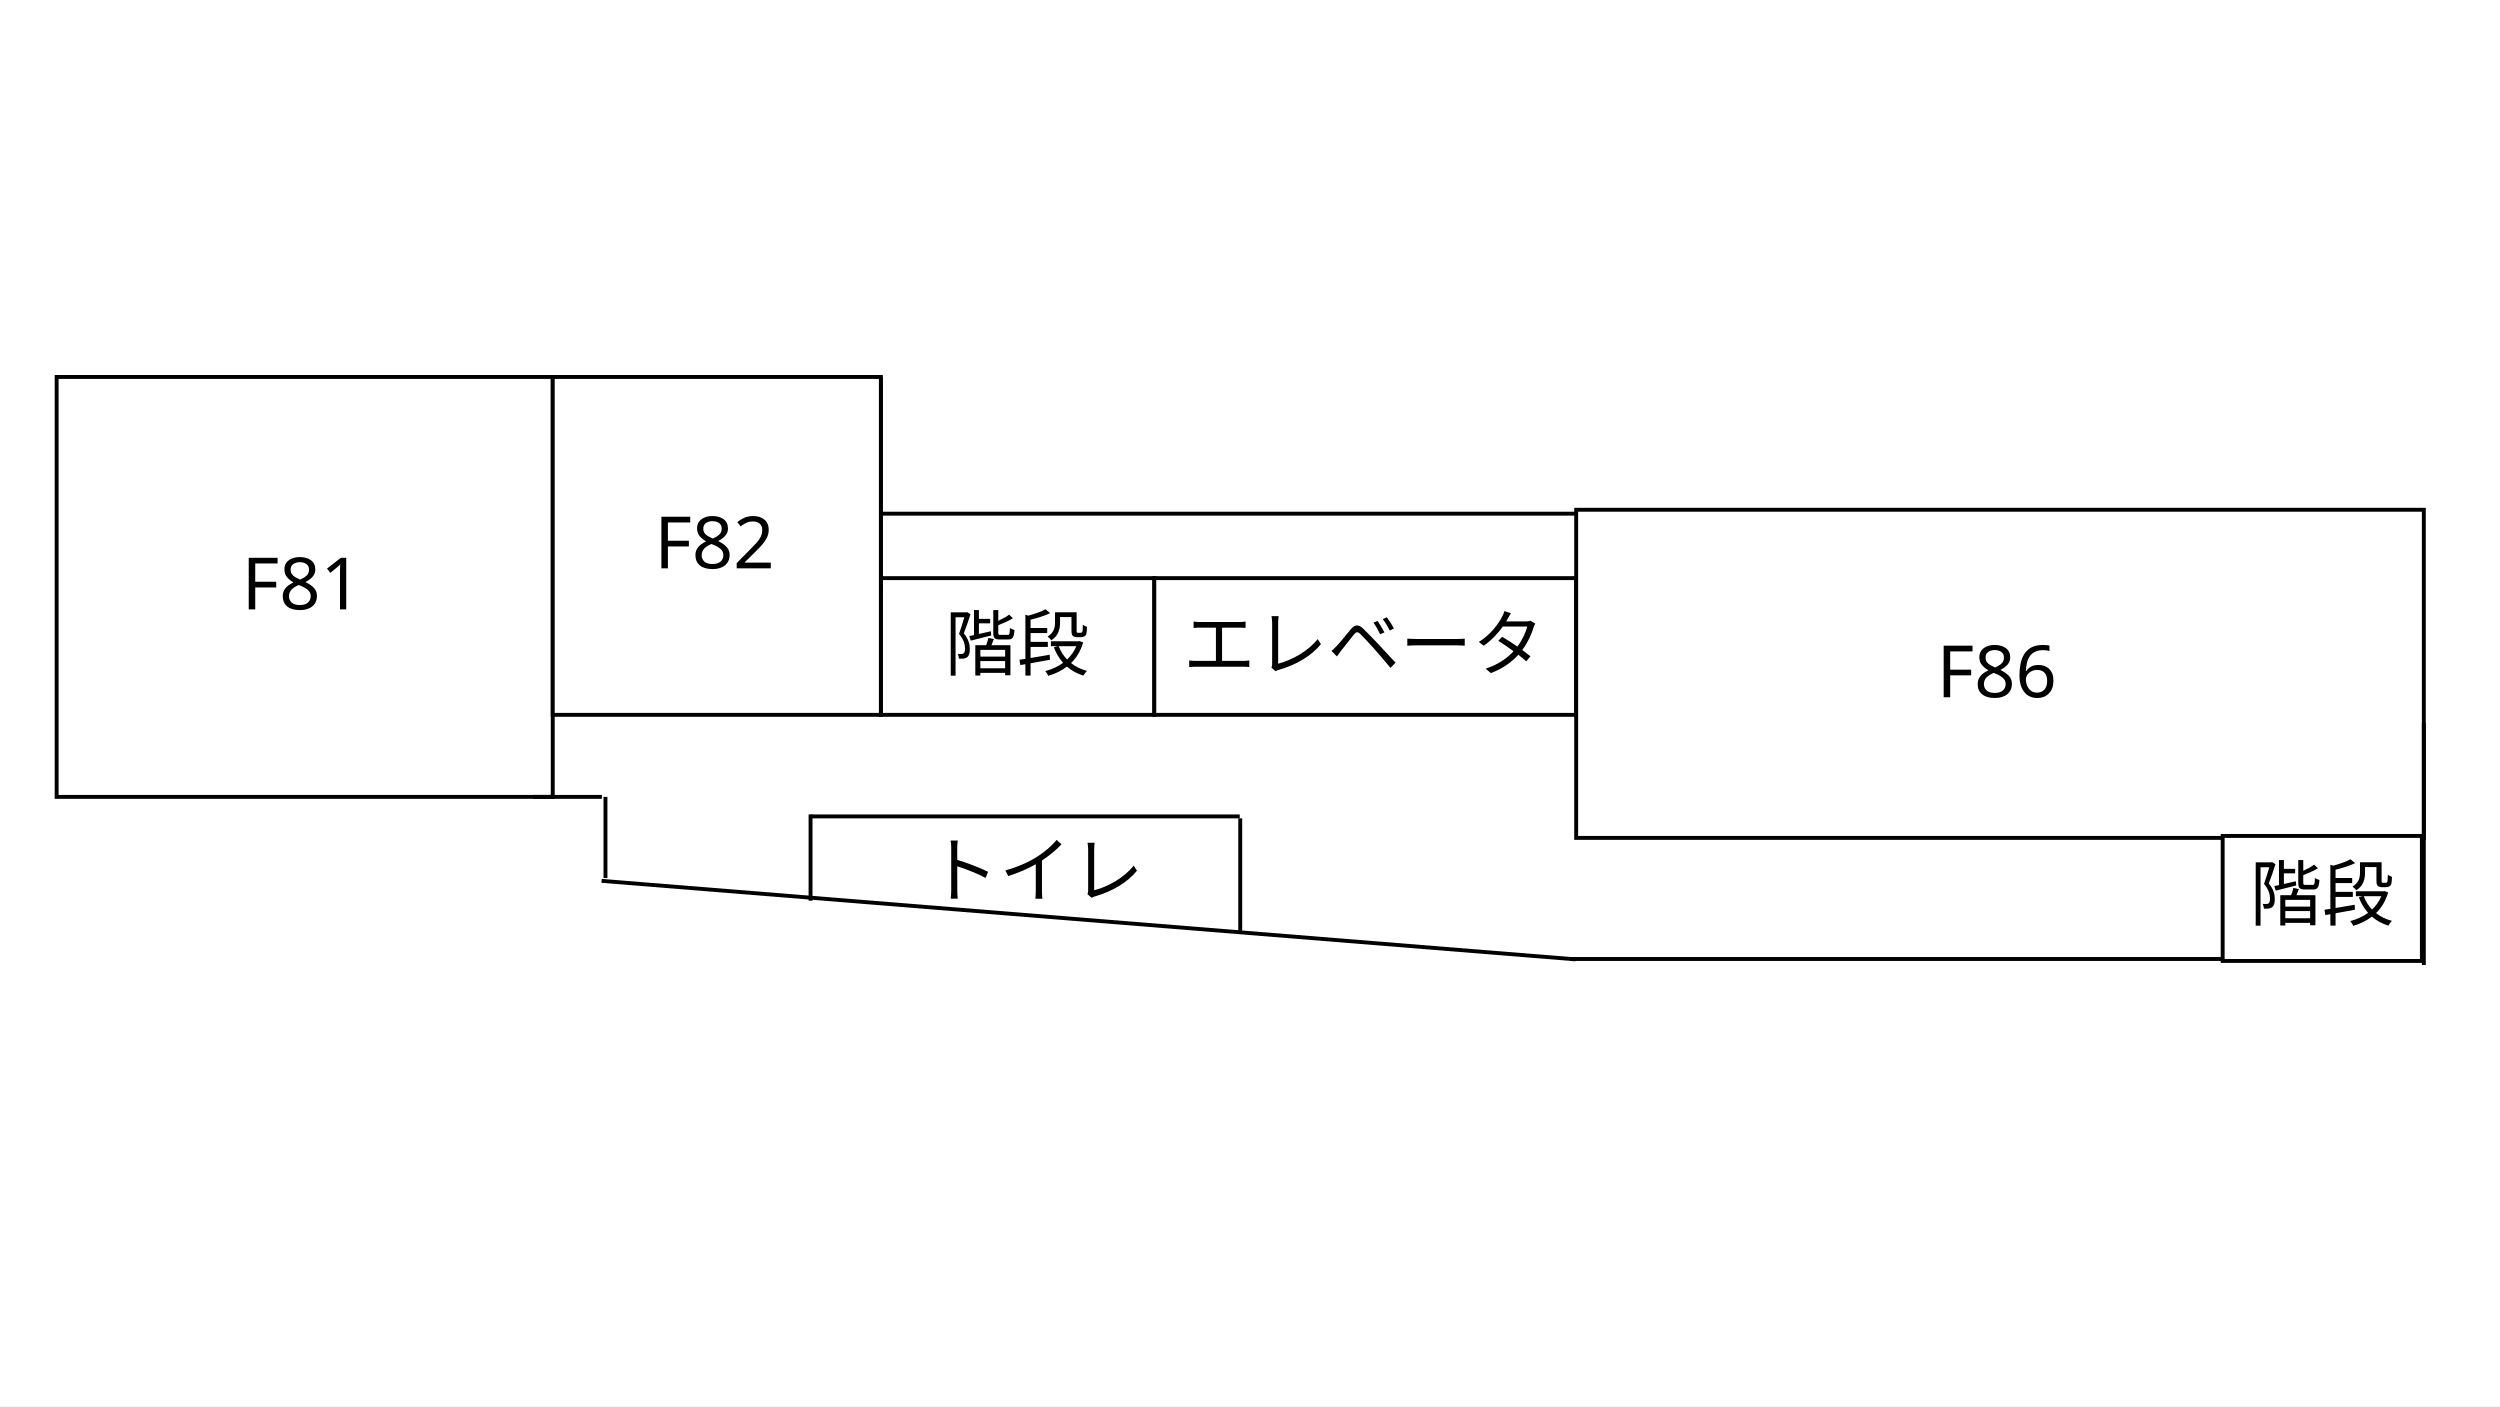
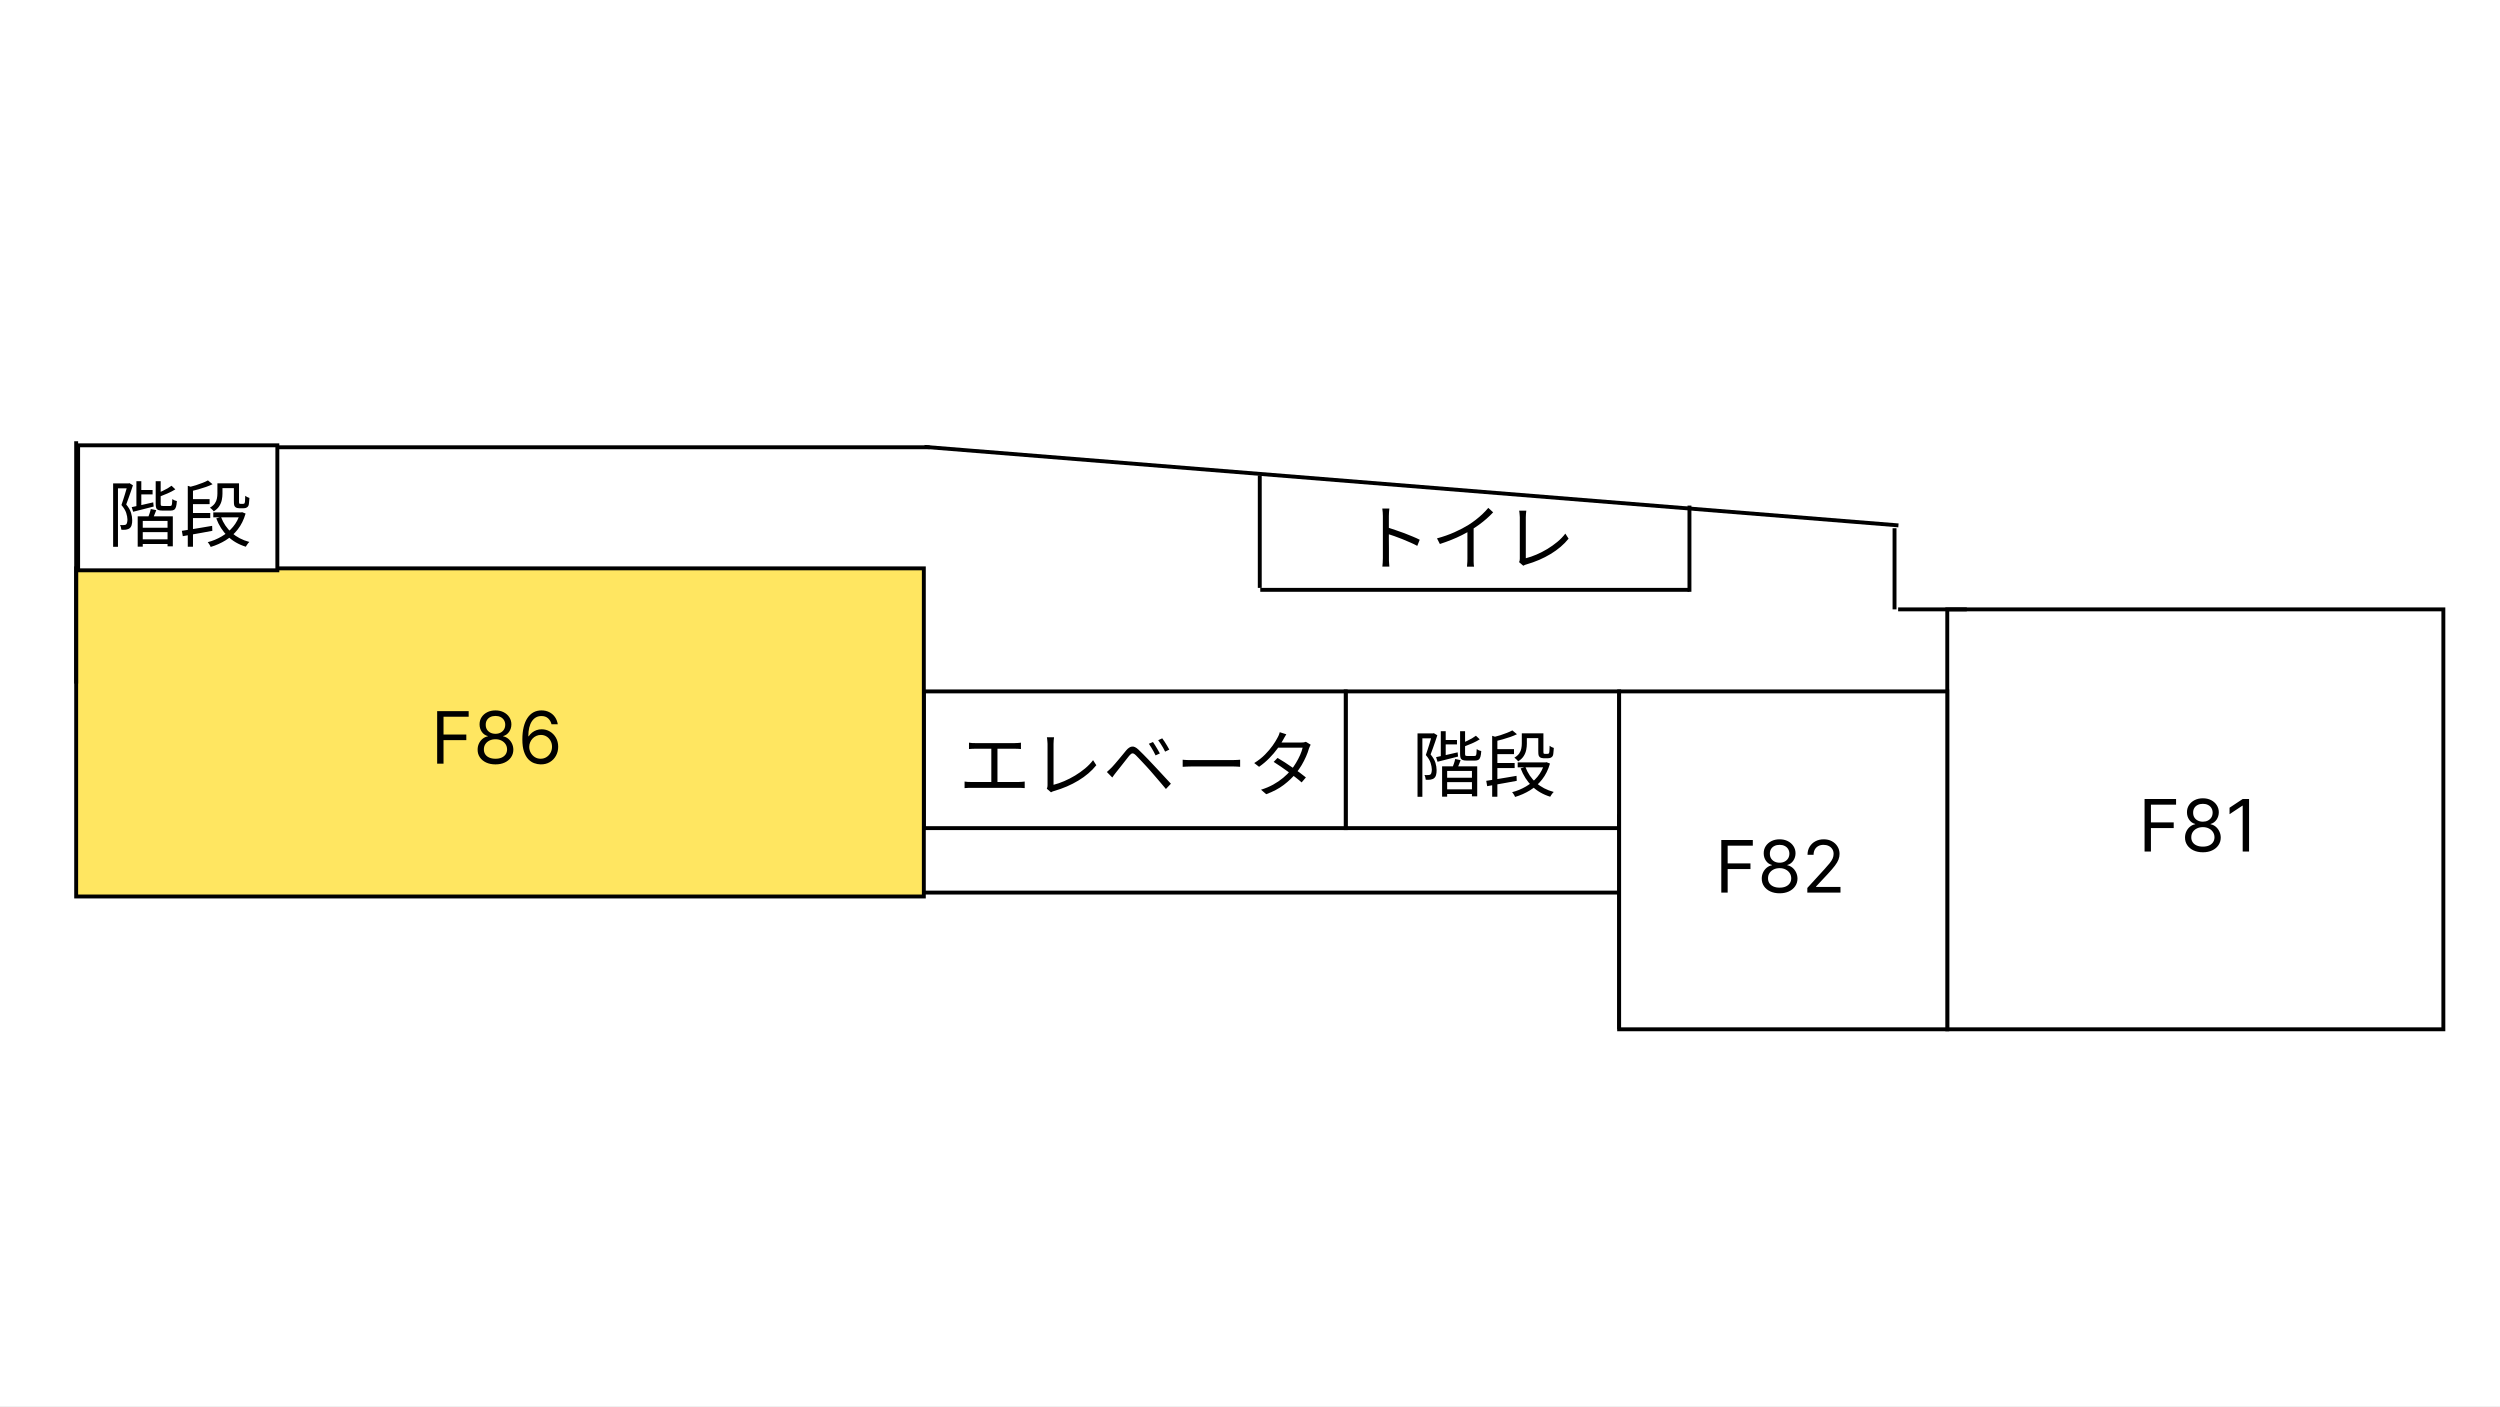
- <svg xmlns="http://www.w3.org/2000/svg" width="1280" height="720" overflow="hidden">
+ <svg xmlns="http://www.w3.org/2000/svg" width="1280" height="720" viewBox="0 0 1280 720" fill="none">
+   <g clip-path="url(#clip0_14_299)">
+     <mask id="mask0_14_299" style="mask-type:luminance" maskUnits="userSpaceOnUse" x="0" y="0" width="1280" height="720">
+       <path d="M0 720H1280V0H0V720Z" fill="white" />
+     </mask>
+     <g mask="url(#mask0_14_299)">
+       <path d="M0 720H1280V0H0V720Z" fill="white" />
+       <path d="M997 527H1251V312H997V527Z" fill="white" stroke="black" stroke-width="2" stroke-miterlimit="8" />
+       <path d="M1098.02 436V409.091H1114.15V411.982H1101.28V421.074H1112.94V423.964H1101.28V436H1098.02ZM1127.88 436.368C1126.07 436.368 1124.48 436.048 1123.1 435.409C1121.72 434.761 1120.65 433.871 1119.88 432.741C1119.11 431.603 1118.73 430.306 1118.73 428.852C1118.73 427.714 1118.95 426.662 1119.4 425.699C1119.86 424.727 1120.48 423.916 1121.27 423.268C1122.07 422.611 1122.96 422.195 1123.94 422.02V421.862C1122.65 421.529 1121.63 420.807 1120.86 419.694C1120.1 418.573 1119.72 417.299 1119.73 415.871C1119.72 414.504 1120.07 413.282 1120.77 412.205C1121.47 411.127 1122.44 410.278 1123.66 409.656C1124.9 409.034 1126.3 408.723 1127.88 408.723C1129.44 408.723 1130.83 409.034 1132.06 409.656C1133.28 410.278 1134.25 411.127 1134.95 412.205C1135.66 413.282 1136.02 414.504 1136.03 415.871C1136.02 417.299 1135.63 418.573 1134.86 419.694C1134.09 420.807 1133.08 421.529 1131.82 421.862V422.02C1132.79 422.195 1133.67 422.611 1134.45 423.268C1135.23 423.916 1135.85 424.727 1136.31 425.699C1136.78 426.662 1137.02 427.714 1137.02 428.852C1137.02 430.306 1136.62 431.603 1135.84 432.741C1135.07 433.871 1134 434.761 1132.62 435.409C1131.26 436.048 1129.68 436.368 1127.88 436.368ZM1127.88 433.477C1129.1 433.477 1130.15 433.28 1131.03 432.886C1131.92 432.492 1132.6 431.936 1133.08 431.217C1133.56 430.499 1133.81 429.658 1133.82 428.695C1133.81 427.679 1133.55 426.781 1133.03 426.001C1132.51 425.221 1131.81 424.608 1130.91 424.162C1130.03 423.715 1129.02 423.491 1127.88 423.491C1126.73 423.491 1125.71 423.715 1124.8 424.162C1123.91 424.608 1123.21 425.221 1122.69 426.001C1122.18 426.781 1121.93 427.679 1121.94 428.695C1121.93 429.658 1122.16 430.499 1122.64 431.217C1123.12 431.936 1123.81 432.492 1124.7 432.886C1125.59 433.28 1126.65 433.477 1127.88 433.477ZM1127.88 420.706C1128.84 420.706 1129.7 420.513 1130.44 420.128C1131.19 419.742 1131.79 419.204 1132.22 418.512C1132.64 417.82 1132.86 417.009 1132.87 416.081C1132.86 415.17 1132.65 414.377 1132.23 413.703C1131.81 413.02 1131.23 412.494 1130.48 412.126C1129.74 411.749 1128.87 411.561 1127.88 411.561C1126.87 411.561 1125.99 411.749 1125.24 412.126C1124.49 412.494 1123.9 413.02 1123.49 413.703C1123.08 414.377 1122.88 415.17 1122.89 416.081C1122.88 417.009 1123.08 417.82 1123.5 418.512C1123.93 419.204 1124.52 419.742 1125.28 420.128C1126.03 420.513 1126.9 420.706 1127.88 420.706ZM1151.52 409.091V436H1148.26V412.507H1148.1L1141.53 416.869V413.558L1148.26 409.091H1151.52Z" fill="black" />
+       <path d="M689 424H829V354H689V424Z" fill="white" stroke="black" stroke-width="2" stroke-miterlimit="8" />
+       <path d="M738.944 378.878H745.974V381.135H738.944V378.878ZM739.721 398.192H754.558V400.449H739.721V398.192ZM739.647 404.149H755.002V406.517H739.647V404.149ZM737.686 374.364H740.202V388.054H737.686V374.364ZM735.281 387.647C736.687 387.376 738.365 387.018 740.313 386.574C742.287 386.13 744.285 385.674 746.307 385.205L746.529 387.351C744.704 387.82 742.866 388.289 741.016 388.757C739.191 389.226 737.526 389.645 736.021 390.015L735.281 387.647ZM747.565 374.364H750.118V385.945C750.118 386.414 750.18 386.722 750.303 386.87C750.451 386.994 750.784 387.055 751.302 387.055C751.45 387.055 751.685 387.055 752.005 387.055C752.326 387.055 752.684 387.055 753.078 387.055C753.473 387.055 753.831 387.055 754.151 387.055C754.497 387.055 754.756 387.055 754.928 387.055C755.249 387.055 755.483 386.981 755.631 386.833C755.779 386.661 755.878 386.315 755.927 385.797C756.001 385.279 756.051 384.527 756.075 383.54C756.371 383.762 756.741 383.972 757.185 384.169C757.629 384.342 758.036 384.465 758.406 384.539C758.332 385.822 758.184 386.821 757.962 387.536C757.74 388.252 757.407 388.745 756.963 389.016C756.544 389.288 755.952 389.423 755.187 389.423C755.064 389.423 754.805 389.423 754.41 389.423C754.016 389.423 753.572 389.423 753.078 389.423C752.61 389.423 752.178 389.423 751.783 389.423C751.413 389.423 751.154 389.423 751.006 389.423C750.094 389.423 749.378 389.325 748.86 389.127C748.367 388.93 748.022 388.585 747.824 388.091C747.652 387.573 747.565 386.858 747.565 385.945V374.364ZM755.668 376.695L757.629 378.545C756.495 379.261 755.175 379.951 753.67 380.617C752.19 381.259 750.76 381.838 749.378 382.356C749.329 382.085 749.218 381.777 749.045 381.431C748.873 381.086 748.712 380.778 748.564 380.506C749.428 380.136 750.303 379.742 751.191 379.322C752.079 378.903 752.906 378.471 753.67 378.027C754.46 377.559 755.126 377.115 755.668 376.695ZM745.049 388.609L747.861 389.201C747.541 390.04 747.208 390.879 746.862 391.717C746.542 392.556 746.233 393.284 745.937 393.9L743.532 393.308C743.804 392.667 744.087 391.902 744.383 391.014C744.704 390.102 744.926 389.3 745.049 388.609ZM738.352 392.346H756.334V407.738H753.633V394.714H740.942V407.886H738.352V392.346ZM725.772 375.511H734.06V378.027H728.251V407.96H725.772V375.511ZM733.209 375.511H733.69L734.097 375.363L735.91 376.473C735.59 377.485 735.232 378.558 734.837 379.692C734.467 380.802 734.073 381.925 733.653 383.059C733.259 384.194 732.864 385.267 732.469 386.278C733.727 387.808 734.554 389.238 734.948 390.57C735.343 391.902 735.54 393.136 735.54 394.27C735.565 395.232 735.466 396.096 735.244 396.86C735.022 397.6 734.652 398.155 734.134 398.525C733.912 398.698 733.641 398.834 733.32 398.932C733.024 399.031 732.691 399.117 732.321 399.191C731.976 399.216 731.594 399.241 731.174 399.265C730.78 399.265 730.385 399.253 729.99 399.228C729.966 398.883 729.892 398.488 729.768 398.044C729.67 397.576 729.522 397.156 729.324 396.786C729.719 396.811 730.077 396.836 730.397 396.86C730.718 396.86 731.002 396.848 731.248 396.823C731.742 396.823 732.124 396.725 732.395 396.527C732.642 396.33 732.815 395.997 732.913 395.528C733.037 395.035 733.098 394.517 733.098 393.974C733.074 392.963 732.864 391.841 732.469 390.607C732.075 389.374 731.261 388.03 730.027 386.574C730.323 385.736 730.619 384.848 730.915 383.91C731.236 382.973 731.532 382.036 731.803 381.098C732.099 380.161 732.358 379.285 732.58 378.471C732.827 377.633 733.037 376.893 733.209 376.251V375.511ZM777.054 390.348H791.336V392.864H777.054V390.348ZM765.288 383.54H775.167V386.13H765.288V383.54ZM765.288 390.644H775.5V393.234H765.288V390.644ZM780.458 375.474H789.116V377.916H780.458V375.474ZM790.781 390.348H791.299L791.817 390.237L793.593 390.94C792.681 394.098 791.336 396.811 789.56 399.08C787.809 401.325 785.749 403.175 783.381 404.63C781.013 406.086 778.46 407.22 775.722 408.034C775.624 407.788 775.488 407.504 775.315 407.183C775.143 406.887 774.958 406.591 774.76 406.295C774.563 406.024 774.378 405.79 774.205 405.592C776.721 404.951 779.089 403.977 781.309 402.669C783.554 401.362 785.503 399.722 787.155 397.748C788.808 395.775 790.017 393.469 790.781 390.829V390.348ZM781.013 392.716C782.197 395.874 784.023 398.562 786.489 400.782C788.981 402.978 791.99 404.544 795.517 405.481C795.32 405.679 795.098 405.913 794.851 406.184C794.629 406.48 794.42 406.776 794.222 407.072C794.025 407.393 793.852 407.677 793.704 407.923C790.029 406.789 786.921 404.988 784.38 402.521C781.864 400.03 779.928 396.996 778.571 393.419L781.013 392.716ZM763.993 376.732L766.657 377.583V407.923H763.993V376.732ZM760.959 399.783C762.242 399.586 763.722 399.352 765.399 399.08C767.101 398.809 768.902 398.513 770.801 398.192C772.701 397.872 774.588 397.551 776.462 397.23L776.573 399.783C774.797 400.104 772.997 400.437 771.171 400.782C769.346 401.103 767.607 401.411 765.954 401.707C764.302 402.003 762.797 402.275 761.44 402.521L760.959 399.783ZM779.163 375.474H781.753V380.802C781.753 381.789 781.642 382.837 781.42 383.947C781.198 385.057 780.767 386.118 780.125 387.129C779.484 388.141 778.534 389.041 777.276 389.83C777.153 389.633 776.98 389.411 776.758 389.164C776.536 388.918 776.29 388.683 776.018 388.461C775.772 388.215 775.55 388.042 775.352 387.943C776.487 387.253 777.326 386.513 777.868 385.723C778.411 384.909 778.756 384.083 778.904 383.244C779.077 382.381 779.163 381.542 779.163 380.728V375.474ZM774.316 373.957L776.684 375.918C775.673 376.412 774.538 376.88 773.28 377.324C772.022 377.768 770.727 378.175 769.395 378.545C768.063 378.915 766.768 379.248 765.51 379.544C765.436 379.248 765.301 378.891 765.103 378.471C764.931 378.052 764.758 377.707 764.585 377.435C765.769 377.139 766.966 376.806 768.174 376.436C769.383 376.042 770.518 375.635 771.578 375.215C772.664 374.796 773.576 374.377 774.316 373.957ZM787.599 375.474H790.226V384.613C790.226 384.959 790.239 385.242 790.263 385.464C790.288 385.662 790.337 385.797 790.411 385.871C790.535 385.945 790.732 385.982 791.003 385.982C791.127 385.982 791.287 385.982 791.484 385.982C791.706 385.982 791.904 385.982 792.076 385.982C792.224 385.982 792.372 385.97 792.52 385.945C792.668 385.921 792.779 385.896 792.853 385.871C793.026 385.773 793.162 385.489 793.26 385.02C793.285 384.749 793.31 384.342 793.334 383.799C793.359 383.232 793.384 382.578 793.408 381.838C793.655 382.06 793.976 382.27 794.37 382.467C794.79 382.665 795.184 382.825 795.554 382.948C795.505 383.664 795.443 384.391 795.369 385.131C795.32 385.847 795.246 386.352 795.147 386.648C794.95 387.24 794.58 387.66 794.037 387.906C793.84 388.03 793.569 388.116 793.223 388.165C792.903 388.215 792.594 388.239 792.298 388.239C792.052 388.239 791.719 388.239 791.299 388.239C790.905 388.239 790.609 388.239 790.411 388.239C790.066 388.239 789.696 388.19 789.301 388.091C788.907 387.993 788.586 387.832 788.339 387.61C788.068 387.364 787.871 387.043 787.747 386.648C787.649 386.229 787.599 385.489 787.599 384.428V375.474Z" fill="black" />
+       <path d="M473 424H689V354H473V424Z" fill="white" stroke="black" stroke-width="2" stroke-miterlimit="8" />
+       <path d="M496.122 380.247C496.615 380.321 497.158 380.383 497.75 380.432C498.367 380.457 498.86 380.469 499.23 380.469H519.58C520.147 380.469 520.702 380.444 521.245 380.395C521.788 380.346 522.281 380.296 522.725 380.247V383.503C522.256 383.454 521.738 383.417 521.171 383.392C520.628 383.367 520.098 383.355 519.58 383.355H499.23C498.885 383.355 498.391 383.367 497.75 383.392C497.133 383.417 496.591 383.454 496.122 383.503V380.247ZM507.555 401.966V382.097H510.7V401.966H507.555ZM493.865 400.153C494.408 400.227 494.95 400.289 495.493 400.338C496.06 400.363 496.603 400.375 497.121 400.375H521.578C522.145 400.375 522.676 400.35 523.169 400.301C523.687 400.252 524.18 400.202 524.649 400.153V403.52C524.156 403.471 523.613 403.434 523.021 403.409C522.429 403.384 521.948 403.372 521.578 403.372H497.121C496.628 403.372 496.097 403.384 495.53 403.409C494.987 403.434 494.432 403.471 493.865 403.52V400.153ZM535.971 403.816C536.119 403.52 536.218 403.236 536.267 402.965C536.316 402.694 536.341 402.373 536.341 402.003C536.341 401.633 536.341 400.942 536.341 399.931C536.341 398.92 536.341 397.711 536.341 396.305C536.341 394.899 536.341 393.431 536.341 391.902C536.341 390.348 536.341 388.843 536.341 387.388C536.341 385.908 536.341 384.601 536.341 383.466C536.341 382.307 536.341 381.431 536.341 380.839C536.341 380.518 536.316 380.136 536.267 379.692C536.242 379.248 536.205 378.829 536.156 378.434C536.131 378.039 536.082 377.719 536.008 377.472H539.671C539.597 377.916 539.535 378.459 539.486 379.1C539.437 379.717 539.412 380.296 539.412 380.839C539.412 381.332 539.412 382.048 539.412 382.985C539.412 383.922 539.412 384.995 539.412 386.204C539.412 387.388 539.412 388.646 539.412 389.978C539.412 391.31 539.412 392.617 539.412 393.9C539.412 395.183 539.412 396.379 539.412 397.489C539.412 398.574 539.412 399.499 539.412 400.264C539.412 401.029 539.412 401.547 539.412 401.818C541.188 401.374 543.013 400.745 544.888 399.931C546.787 399.117 548.637 398.167 550.438 397.082C552.263 395.972 553.965 394.763 555.544 393.456C557.147 392.124 558.516 390.706 559.651 389.201L561.316 391.791C558.923 394.776 555.865 397.39 552.14 399.635C548.44 401.88 544.284 403.668 539.671 405C539.474 405.049 539.239 405.123 538.968 405.222C538.697 405.345 538.413 405.493 538.117 405.666L535.971 403.816ZM590.324 379.914C590.645 380.358 591.015 380.925 591.434 381.616C591.878 382.307 592.31 383.022 592.729 383.762C593.173 384.502 593.543 385.168 593.839 385.76L591.656 386.759C591.335 386.093 590.99 385.415 590.62 384.724C590.25 384.033 589.855 383.355 589.436 382.689C589.041 381.998 588.634 381.369 588.215 380.802L590.324 379.914ZM595.06 378.027C595.405 378.446 595.8 379.001 596.244 379.692C596.688 380.383 597.132 381.098 597.576 381.838C598.02 382.578 598.39 383.232 598.686 383.799L596.54 384.835C596.244 384.169 595.899 383.503 595.504 382.837C595.109 382.146 594.69 381.468 594.246 380.802C593.827 380.136 593.407 379.532 592.988 378.989L595.06 378.027ZM566.718 395.269C567.211 394.85 567.643 394.455 568.013 394.085C568.408 393.715 568.852 393.283 569.345 392.79C569.789 392.346 570.295 391.779 570.862 391.088C571.454 390.397 572.083 389.657 572.749 388.868C573.44 388.054 574.118 387.24 574.784 386.426C575.45 385.587 576.067 384.835 576.634 384.169C577.621 383.01 578.595 382.368 579.557 382.245C580.519 382.097 581.629 382.615 582.887 383.799C583.652 384.49 584.478 385.304 585.366 386.241C586.279 387.154 587.179 388.079 588.067 389.016C588.955 389.953 589.757 390.804 590.472 391.569C591.311 392.432 592.248 393.431 593.284 394.566C594.32 395.676 595.381 396.823 596.466 398.007C597.551 399.166 598.563 400.252 599.5 401.263L596.947 403.964C596.084 402.903 595.159 401.806 594.172 400.671C593.21 399.512 592.248 398.389 591.286 397.304C590.349 396.194 589.485 395.195 588.696 394.307C588.153 393.69 587.549 393.024 586.883 392.309C586.217 391.594 585.551 390.878 584.885 390.163C584.219 389.448 583.59 388.782 582.998 388.165C582.431 387.548 581.95 387.055 581.555 386.685C580.84 385.994 580.248 385.674 579.779 385.723C579.335 385.772 578.792 386.179 578.151 386.944C577.707 387.487 577.201 388.128 576.634 388.868C576.067 389.583 575.475 390.336 574.858 391.125C574.241 391.914 573.649 392.667 573.082 393.382C572.515 394.097 572.021 394.714 571.602 395.232C571.232 395.701 570.85 396.194 570.455 396.712C570.085 397.23 569.764 397.686 569.493 398.081L566.718 395.269ZM605.531 388.979C605.901 389.004 606.357 389.041 606.9 389.09C607.443 389.115 608.035 389.139 608.676 389.164C609.342 389.164 610.008 389.164 610.674 389.164C611.069 389.164 611.673 389.164 612.487 389.164C613.326 389.164 614.3 389.164 615.41 389.164C616.52 389.164 617.692 389.164 618.925 389.164C620.183 389.164 621.429 389.164 622.662 389.164C623.92 389.164 625.104 389.164 626.214 389.164C627.349 389.164 628.323 389.164 629.137 389.164C629.951 389.164 630.555 389.164 630.95 389.164C631.887 389.164 632.689 389.139 633.355 389.09C634.021 389.041 634.551 389.004 634.946 388.979V392.605C634.576 392.58 634.021 392.543 633.281 392.494C632.566 392.445 631.801 392.42 630.987 392.42C630.592 392.42 629.976 392.42 629.137 392.42C628.298 392.42 627.324 392.42 626.214 392.42C625.129 392.42 623.957 392.42 622.699 392.42C621.441 392.42 620.183 392.42 618.925 392.42C617.692 392.42 616.52 392.42 615.41 392.42C614.325 392.42 613.363 392.42 612.524 392.42C611.685 392.42 611.069 392.42 610.674 392.42C609.663 392.42 608.701 392.445 607.788 392.494C606.875 392.519 606.123 392.556 605.531 392.605V388.979ZM654.112 388.054C655.296 388.745 656.542 389.509 657.849 390.348C659.156 391.187 660.451 392.062 661.734 392.975C663.041 393.863 664.287 394.739 665.471 395.602C666.655 396.465 667.703 397.279 668.616 398.044L666.433 400.597C665.594 399.832 664.583 398.994 663.399 398.081C662.24 397.144 661.006 396.206 659.699 395.269C658.392 394.307 657.084 393.382 655.777 392.494C654.47 391.606 653.249 390.804 652.114 390.089L654.112 388.054ZM671.058 381.283C670.885 381.554 670.725 381.887 670.577 382.282C670.429 382.652 670.293 382.985 670.17 383.281C669.825 384.539 669.331 385.896 668.69 387.351C668.049 388.806 667.296 390.274 666.433 391.754C665.57 393.209 664.583 394.615 663.473 395.972C661.82 398.019 659.748 399.993 657.257 401.892C654.79 403.767 651.806 405.345 648.303 406.628L645.639 404.334C647.933 403.619 650.017 402.743 651.892 401.707C653.791 400.646 655.493 399.487 656.998 398.229C658.503 396.971 659.81 395.676 660.92 394.344C661.882 393.209 662.758 391.964 663.547 390.607C664.361 389.25 665.064 387.906 665.656 386.574C666.248 385.217 666.68 383.959 666.951 382.8H653.224L654.408 380.173H666.174C666.667 380.173 667.124 380.148 667.543 380.099C667.962 380.025 668.32 379.926 668.616 379.803L671.058 381.283ZM658.589 375.955C658.268 376.448 657.96 376.966 657.664 377.509C657.368 378.052 657.121 378.496 656.924 378.841C656.184 380.198 655.222 381.69 654.038 383.318C652.879 384.921 651.51 386.525 649.931 388.128C648.377 389.731 646.613 391.224 644.64 392.605L642.161 390.681C644.282 389.374 646.12 387.931 647.674 386.352C649.228 384.773 650.535 383.232 651.596 381.727C652.657 380.222 653.471 378.915 654.038 377.805C654.235 377.484 654.457 377.04 654.704 376.473C654.951 375.881 655.123 375.351 655.222 374.882L658.589 375.955Z" fill="black" />
+       <path d="M1007 312H971.844" stroke="black" stroke-width="2" stroke-miterlimit="8" />
+       <path d="M972 269L473.304 228.805" stroke="black" stroke-width="2" stroke-miterlimit="8" />
+       <path d="M970 312V270.452" stroke="black" stroke-width="2" stroke-miterlimit="8" />
+       <path d="M865 258.861L865 303" stroke="black" stroke-width="2" stroke-miterlimit="8" />
+       <path d="M865 302H645.257" stroke="black" stroke-width="2" stroke-miterlimit="8" />
+       <path d="M892 457H471.872" stroke="black" stroke-width="2" stroke-miterlimit="8" />
+       <path d="M39 459H473V291H39V459Z" fill="#FFE661" stroke="black" stroke-width="2" stroke-miterlimit="8" />
+       <path d="M223.825 391V364.091H239.96V366.982H227.084V376.074H238.752V378.964H227.084V391H223.825ZM253.688 391.368C251.883 391.368 250.289 391.048 248.905 390.409C247.53 389.761 246.457 388.871 245.686 387.741C244.915 386.603 244.534 385.306 244.543 383.852C244.534 382.714 244.757 381.662 245.213 380.699C245.668 379.727 246.29 378.916 247.079 378.268C247.876 377.611 248.765 377.195 249.746 377.02V376.862C248.458 376.529 247.433 375.807 246.671 374.694C245.909 373.573 245.532 372.299 245.541 370.871C245.532 369.504 245.878 368.282 246.579 367.205C247.28 366.127 248.244 365.278 249.47 364.656C250.705 364.034 252.111 363.723 253.688 363.723C255.247 363.723 256.639 364.034 257.866 364.656C259.092 365.278 260.056 366.127 260.756 367.205C261.466 368.282 261.825 369.504 261.834 370.871C261.825 372.299 261.435 373.573 260.664 374.694C259.902 375.807 258.891 376.529 257.629 376.862V377.02C258.602 377.195 259.478 377.611 260.257 378.268C261.037 378.916 261.659 379.727 262.123 380.699C262.587 381.662 262.824 382.714 262.832 383.852C262.824 385.306 262.429 386.603 261.65 387.741C260.879 388.871 259.806 389.761 258.431 390.409C257.064 391.048 255.483 391.368 253.688 391.368ZM253.688 388.477C254.905 388.477 255.956 388.28 256.841 387.886C257.726 387.492 258.409 386.936 258.891 386.217C259.372 385.499 259.618 384.658 259.626 383.695C259.618 382.679 259.355 381.781 258.838 381.001C258.321 380.221 257.616 379.608 256.723 379.162C255.838 378.715 254.826 378.491 253.688 378.491C252.54 378.491 251.515 378.715 250.613 379.162C249.72 379.608 249.014 380.221 248.498 381.001C247.99 381.781 247.74 382.679 247.749 383.695C247.74 384.658 247.972 385.499 248.445 386.217C248.927 386.936 249.614 387.492 250.508 387.886C251.401 388.28 252.461 388.477 253.688 388.477ZM253.688 375.706C254.651 375.706 255.505 375.513 256.25 375.128C257.003 374.742 257.594 374.204 258.023 373.512C258.453 372.82 258.672 372.009 258.68 371.081C258.672 370.17 258.457 369.377 258.037 368.703C257.616 368.02 257.034 367.494 256.289 367.126C255.545 366.749 254.677 366.561 253.688 366.561C252.68 366.561 251.8 366.749 251.047 367.126C250.293 367.494 249.711 368.02 249.299 368.703C248.887 369.377 248.686 370.17 248.695 371.081C248.686 372.009 248.892 372.82 249.312 373.512C249.741 374.204 250.333 374.742 251.086 375.128C251.839 375.513 252.706 375.706 253.688 375.706ZM276.803 391.368C275.699 391.35 274.595 391.14 273.492 390.737C272.388 390.334 271.381 389.655 270.47 388.701C269.559 387.737 268.827 386.436 268.275 384.798C267.723 383.152 267.448 381.084 267.448 378.597C267.448 376.214 267.671 374.103 268.118 372.263C268.564 370.415 269.213 368.86 270.062 367.599C270.912 366.329 271.937 365.365 273.137 364.708C274.346 364.051 275.708 363.723 277.223 363.723C278.73 363.723 280.07 364.025 281.244 364.63C282.426 365.225 283.39 366.057 284.134 367.126C284.879 368.195 285.361 369.425 285.58 370.818H282.374C282.076 369.609 281.498 368.606 280.639 367.809C279.781 367.012 278.642 366.614 277.223 366.614C275.138 366.614 273.496 367.52 272.296 369.333C271.105 371.147 270.505 373.691 270.496 376.967H270.706C271.197 376.223 271.779 375.588 272.454 375.062C273.137 374.528 273.89 374.116 274.714 373.827C275.537 373.538 276.409 373.393 277.328 373.393C278.87 373.393 280.28 373.779 281.559 374.55C282.838 375.312 283.863 376.367 284.634 377.716C285.404 379.056 285.79 380.594 285.79 382.328C285.79 383.992 285.418 385.517 284.673 386.901C283.929 388.276 282.882 389.371 281.533 390.185C280.193 390.991 278.616 391.385 276.803 391.368ZM276.803 388.477C277.906 388.477 278.896 388.201 279.772 387.65C280.657 387.098 281.353 386.357 281.861 385.429C282.378 384.5 282.636 383.467 282.636 382.328C282.636 381.216 282.387 380.204 281.888 379.293C281.397 378.373 280.718 377.642 279.851 377.099C278.993 376.556 278.011 376.284 276.908 376.284C276.076 376.284 275.3 376.451 274.582 376.783C273.864 377.107 273.233 377.554 272.69 378.124C272.156 378.693 271.735 379.346 271.429 380.081C271.122 380.808 270.969 381.575 270.969 382.381C270.969 383.449 271.219 384.448 271.718 385.376C272.226 386.305 272.918 387.054 273.794 387.623C274.679 388.193 275.681 388.477 276.803 388.477Z" fill="black" />
+       <path d="M476 229H107.34" stroke="black" stroke-width="2" stroke-miterlimit="8" />
+       <path d="M39 225.921L39 350" stroke="black" stroke-width="2" stroke-miterlimit="8" />
+       <path d="M829 527V416.936" stroke="black" stroke-width="2" stroke-miterlimit="8" />
+       <path d="M645 301V243.43" stroke="black" stroke-width="2" stroke-miterlimit="8" />
+       <path d="M40 292H142V228H40V292Z" fill="white" stroke="black" stroke-width="2" stroke-miterlimit="8" />
+       <path d="M71.093 250.878H78.123V253.135H71.093V250.878ZM71.87 270.192H86.707V272.449H71.87V270.192ZM71.796 276.149H87.151V278.517H71.796V276.149ZM69.835 246.364H72.351V260.054H69.835V246.364ZM67.43 259.647C68.836 259.376 70.513 259.018 72.462 258.574C74.435 258.13 76.433 257.674 78.456 257.205L78.678 259.351C76.853 259.82 75.015 260.288 73.165 260.757C71.34 261.226 69.675 261.645 68.17 262.015L67.43 259.647ZM79.714 246.364H82.267V257.945C82.267 258.414 82.329 258.722 82.452 258.87C82.6 258.993 82.933 259.055 83.451 259.055C83.599 259.055 83.833 259.055 84.154 259.055C84.475 259.055 84.832 259.055 85.227 259.055C85.622 259.055 85.979 259.055 86.3 259.055C86.645 259.055 86.904 259.055 87.077 259.055C87.398 259.055 87.632 258.981 87.78 258.833C87.928 258.66 88.027 258.315 88.076 257.797C88.15 257.279 88.199 256.527 88.224 255.54C88.52 255.762 88.89 255.972 89.334 256.169C89.778 256.342 90.185 256.465 90.555 256.539C90.481 257.822 90.333 258.821 90.111 259.536C89.889 260.251 89.556 260.745 89.112 261.016C88.693 261.287 88.101 261.423 87.336 261.423C87.213 261.423 86.954 261.423 86.559 261.423C86.164 261.423 85.72 261.423 85.227 261.423C84.758 261.423 84.327 261.423 83.932 261.423C83.562 261.423 83.303 261.423 83.155 261.423C82.242 261.423 81.527 261.324 81.009 261.127C80.516 260.93 80.17 260.584 79.973 260.091C79.8 259.573 79.714 258.858 79.714 257.945V246.364ZM87.817 248.695L89.778 250.545C88.643 251.26 87.324 251.951 85.819 252.617C84.339 253.258 82.908 253.838 81.527 254.356C81.478 254.085 81.367 253.776 81.194 253.431C81.021 253.086 80.861 252.777 80.713 252.506C81.576 252.136 82.452 251.741 83.34 251.322C84.228 250.903 85.054 250.471 85.819 250.027C86.608 249.558 87.274 249.114 87.817 248.695ZM77.198 260.609L80.01 261.201C79.689 262.04 79.356 262.878 79.011 263.717C78.69 264.556 78.382 265.283 78.086 265.9L75.681 265.308C75.952 264.667 76.236 263.902 76.532 263.014C76.853 262.101 77.075 261.3 77.198 260.609ZM70.501 264.346H88.483V279.738H85.782V266.714H73.091V279.886H70.501V264.346ZM57.921 247.511H66.209V250.027H60.4V279.96H57.921V247.511ZM65.358 247.511H65.839L66.246 247.363L68.059 248.473C67.738 249.484 67.381 250.557 66.986 251.692C66.616 252.802 66.221 253.924 65.802 255.059C65.407 256.194 65.013 257.267 64.618 258.278C65.876 259.807 66.702 261.238 67.097 262.57C67.492 263.902 67.689 265.135 67.689 266.27C67.714 267.232 67.615 268.095 67.393 268.86C67.171 269.6 66.801 270.155 66.283 270.525C66.061 270.698 65.79 270.833 65.469 270.932C65.173 271.031 64.84 271.117 64.47 271.191C64.125 271.216 63.742 271.24 63.323 271.265C62.928 271.265 62.534 271.253 62.139 271.228C62.114 270.883 62.04 270.488 61.917 270.044C61.818 269.575 61.67 269.156 61.473 268.786C61.868 268.811 62.225 268.835 62.546 268.86C62.867 268.86 63.15 268.848 63.397 268.823C63.89 268.823 64.273 268.724 64.544 268.527C64.791 268.33 64.963 267.997 65.062 267.528C65.185 267.035 65.247 266.517 65.247 265.974C65.222 264.963 65.013 263.84 64.618 262.607C64.223 261.374 63.409 260.029 62.176 258.574C62.472 257.735 62.768 256.847 63.064 255.91C63.385 254.973 63.681 254.035 63.952 253.098C64.248 252.161 64.507 251.285 64.729 250.471C64.976 249.632 65.185 248.892 65.358 248.251V247.511ZM109.203 262.348H123.485V264.864H109.203V262.348ZM97.437 255.54H107.316V258.13H97.437V255.54ZM97.437 262.644H107.649V265.234H97.437V262.644ZM112.607 247.474H121.265V249.916H112.607V247.474ZM122.93 262.348H123.448L123.966 262.237L125.742 262.94C124.829 266.097 123.485 268.811 121.709 271.08C119.958 273.325 117.898 275.175 115.53 276.63C113.162 278.085 110.609 279.22 107.871 280.034C107.772 279.787 107.637 279.504 107.464 279.183C107.291 278.887 107.106 278.591 106.909 278.295C106.712 278.024 106.527 277.789 106.354 277.592C108.87 276.951 111.238 275.976 113.458 274.669C115.703 273.362 117.651 271.721 119.304 269.748C120.957 267.775 122.165 265.468 122.93 262.829V262.348ZM113.162 264.716C114.346 267.873 116.171 270.562 118.638 272.782C121.129 274.977 124.139 276.544 127.666 277.481C127.469 277.678 127.247 277.913 127 278.184C126.778 278.48 126.568 278.776 126.371 279.072C126.174 279.393 126.001 279.676 125.853 279.923C122.178 278.788 119.07 276.988 116.529 274.521C114.013 272.03 112.077 268.996 110.72 265.419L113.162 264.716ZM96.142 248.732L98.806 249.583V279.923H96.142V248.732ZM93.108 271.783C94.391 271.586 95.871 271.351 97.548 271.08C99.25 270.809 101.051 270.513 102.95 270.192C104.849 269.871 106.736 269.551 108.611 269.23L108.722 271.783C106.946 272.104 105.145 272.437 103.32 272.782C101.495 273.103 99.756 273.411 98.103 273.707C96.45 274.003 94.946 274.274 93.589 274.521L93.108 271.783ZM111.312 247.474H113.902V252.802C113.902 253.789 113.791 254.837 113.569 255.947C113.347 257.057 112.915 258.118 112.274 259.129C111.633 260.14 110.683 261.041 109.425 261.83C109.302 261.633 109.129 261.411 108.907 261.164C108.685 260.917 108.438 260.683 108.167 260.461C107.92 260.214 107.698 260.042 107.501 259.943C108.636 259.252 109.474 258.512 110.017 257.723C110.56 256.909 110.905 256.083 111.053 255.244C111.226 254.381 111.312 253.542 111.312 252.728V247.474ZM106.465 245.957L108.833 247.918C107.822 248.411 106.687 248.88 105.429 249.324C104.171 249.768 102.876 250.175 101.544 250.545C100.212 250.915 98.917 251.248 97.659 251.544C97.585 251.248 97.449 250.89 97.252 250.471C97.079 250.052 96.907 249.706 96.734 249.435C97.918 249.139 99.114 248.806 100.323 248.436C101.532 248.041 102.666 247.634 103.727 247.215C104.812 246.796 105.725 246.376 106.465 245.957ZM119.748 247.474H122.375V256.613C122.375 256.958 122.387 257.242 122.412 257.464C122.437 257.661 122.486 257.797 122.56 257.871C122.683 257.945 122.881 257.982 123.152 257.982C123.275 257.982 123.436 257.982 123.633 257.982C123.855 257.982 124.052 257.982 124.225 257.982C124.373 257.982 124.521 257.97 124.669 257.945C124.817 257.92 124.928 257.896 125.002 257.871C125.175 257.772 125.31 257.489 125.409 257.02C125.434 256.749 125.458 256.342 125.483 255.799C125.508 255.232 125.532 254.578 125.557 253.838C125.804 254.06 126.124 254.27 126.519 254.467C126.938 254.664 127.333 254.825 127.703 254.948C127.654 255.663 127.592 256.391 127.518 257.131C127.469 257.846 127.395 258.352 127.296 258.648C127.099 259.24 126.729 259.659 126.186 259.906C125.989 260.029 125.717 260.116 125.372 260.165C125.051 260.214 124.743 260.239 124.447 260.239C124.2 260.239 123.867 260.239 123.448 260.239C123.053 260.239 122.757 260.239 122.56 260.239C122.215 260.239 121.845 260.19 121.45 260.091C121.055 259.992 120.735 259.832 120.488 259.61C120.217 259.363 120.019 259.043 119.896 258.648C119.797 258.229 119.748 257.489 119.748 256.428V247.474Z" fill="black" />
+       <path d="M708.027 285.744C708.027 285.399 708.027 284.708 708.027 283.672C708.027 282.611 708.027 281.366 708.027 279.935C708.027 278.48 708.027 276.963 708.027 275.384C708.027 273.781 708.027 272.227 708.027 270.722C708.027 269.217 708.027 267.885 708.027 266.726C708.027 265.567 708.027 264.728 708.027 264.21C708.027 263.692 708.002 263.063 707.953 262.323C707.904 261.583 707.83 260.929 707.731 260.362H711.357C711.308 260.905 711.246 261.546 711.172 262.286C711.123 263.026 711.098 263.667 711.098 264.21C711.098 265.172 711.098 266.331 711.098 267.688C711.098 269.02 711.098 270.451 711.098 271.98C711.098 273.485 711.098 274.989 711.098 276.494C711.123 277.974 711.135 279.368 711.135 280.675C711.135 281.958 711.135 283.055 711.135 283.968C711.135 284.856 711.135 285.448 711.135 285.744C711.135 286.139 711.135 286.595 711.135 287.113C711.16 287.631 711.197 288.161 711.246 288.704C711.295 289.222 711.332 289.691 711.357 290.11H707.768C707.867 289.518 707.928 288.815 707.953 288.001C708.002 287.187 708.027 286.435 708.027 285.744ZM710.469 270.056C711.678 270.426 713.01 270.87 714.465 271.388C715.945 271.881 717.45 272.412 718.979 272.979C720.508 273.546 721.951 274.126 723.308 274.718C724.689 275.285 725.886 275.828 726.897 276.346L725.639 279.491C724.578 278.899 723.382 278.319 722.05 277.752C720.718 277.16 719.349 276.58 717.943 276.013C716.562 275.446 715.217 274.94 713.91 274.496C712.627 274.027 711.48 273.645 710.469 273.349V270.056ZM735.74 275.643C738.947 274.78 741.931 273.731 744.694 272.498C747.457 271.265 749.862 270.007 751.909 268.724C753.192 267.91 754.437 267.034 755.646 266.097C756.879 265.135 758.039 264.136 759.124 263.1C760.209 262.064 761.171 261.04 762.01 260.029L764.489 262.323C763.453 263.433 762.331 264.518 761.122 265.579C759.913 266.64 758.631 267.663 757.274 268.65C755.942 269.612 754.548 270.549 753.093 271.462C751.736 272.276 750.207 273.115 748.505 273.978C746.803 274.841 744.99 275.655 743.066 276.42C741.142 277.185 739.193 277.888 737.22 278.529L735.74 275.643ZM751.317 270.278L754.499 269.316V286.188C754.499 286.657 754.499 287.15 754.499 287.668C754.524 288.186 754.548 288.667 754.573 289.111C754.622 289.555 754.672 289.9 754.721 290.147H751.095C751.12 289.9 751.144 289.555 751.169 289.111C751.218 288.667 751.255 288.186 751.28 287.668C751.305 287.15 751.317 286.657 751.317 286.188V270.278ZM777.772 287.816C777.92 287.52 778.019 287.236 778.068 286.965C778.117 286.694 778.142 286.373 778.142 286.003C778.142 285.633 778.142 284.942 778.142 283.931C778.142 282.92 778.142 281.711 778.142 280.305C778.142 278.899 778.142 277.431 778.142 275.902C778.142 274.348 778.142 272.843 778.142 271.388C778.142 269.908 778.142 268.601 778.142 267.466C778.142 266.307 778.142 265.431 778.142 264.839C778.142 264.518 778.117 264.136 778.068 263.692C778.043 263.248 778.006 262.829 777.957 262.434C777.932 262.039 777.883 261.719 777.809 261.472H781.472C781.398 261.916 781.336 262.459 781.287 263.1C781.238 263.717 781.213 264.296 781.213 264.839C781.213 265.332 781.213 266.048 781.213 266.985C781.213 267.922 781.213 268.995 781.213 270.204C781.213 271.388 781.213 272.646 781.213 273.978C781.213 275.31 781.213 276.617 781.213 277.9C781.213 279.183 781.213 280.379 781.213 281.489C781.213 282.574 781.213 283.499 781.213 284.264C781.213 285.029 781.213 285.547 781.213 285.818C782.989 285.374 784.814 284.745 786.689 283.931C788.588 283.117 790.438 282.167 792.239 281.082C794.064 279.972 795.766 278.763 797.345 277.456C798.948 276.124 800.317 274.706 801.452 273.201L803.117 275.791C800.724 278.776 797.666 281.39 793.941 283.635C790.241 285.88 786.085 287.668 781.472 289C781.275 289.049 781.04 289.123 780.769 289.222C780.498 289.345 780.214 289.493 779.918 289.666L777.772 287.816Z" fill="black" />
+       <path d="M829 527H997V354H829V527Z" fill="white" stroke="black" stroke-width="2" stroke-miterlimit="8" />
+       <path d="M881.305 457V430.091H897.44V432.982H884.564V442.074H896.232V444.964H884.564V457H881.305ZM911.168 457.368C909.363 457.368 907.769 457.048 906.385 456.409C905.01 455.761 903.937 454.871 903.166 453.741C902.395 452.603 902.014 451.306 902.023 449.852C902.014 448.714 902.237 447.662 902.693 446.699C903.148 445.727 903.77 444.916 904.559 444.268C905.356 443.611 906.245 443.195 907.226 443.02V442.862C905.938 442.529 904.913 441.807 904.151 440.694C903.389 439.573 903.012 438.299 903.021 436.871C903.012 435.504 903.358 434.282 904.059 433.205C904.76 432.127 905.724 431.278 906.95 430.656C908.185 430.034 909.591 429.723 911.168 429.723C912.727 429.723 914.119 430.034 915.346 430.656C916.572 431.278 917.536 432.127 918.236 433.205C918.946 434.282 919.305 435.504 919.314 436.871C919.305 438.299 918.915 439.573 918.144 440.694C917.382 441.807 916.371 442.529 915.109 442.862V443.02C916.082 443.195 916.958 443.611 917.737 444.268C918.517 444.916 919.139 445.727 919.603 446.699C920.067 447.662 920.304 448.714 920.312 449.852C920.304 451.306 919.909 452.603 919.13 453.741C918.359 454.871 917.286 455.761 915.911 456.409C914.544 457.048 912.963 457.368 911.168 457.368ZM911.168 454.477C912.385 454.477 913.436 454.28 914.321 453.886C915.206 453.492 915.889 452.936 916.371 452.217C916.852 451.499 917.098 450.658 917.106 449.695C917.098 448.679 916.835 447.781 916.318 447.001C915.801 446.221 915.096 445.608 914.203 445.162C913.318 444.715 912.306 444.491 911.168 444.491C910.02 444.491 908.995 444.715 908.093 445.162C907.199 445.608 906.494 446.221 905.978 447.001C905.469 447.781 905.22 448.679 905.229 449.695C905.22 450.658 905.452 451.499 905.925 452.217C906.407 452.936 907.094 453.492 907.988 453.886C908.881 454.28 909.941 454.477 911.168 454.477ZM911.168 441.706C912.131 441.706 912.985 441.513 913.73 441.128C914.483 440.742 915.074 440.204 915.503 439.512C915.933 438.82 916.152 438.009 916.16 437.081C916.152 436.17 915.937 435.377 915.517 434.703C915.096 434.02 914.514 433.494 913.769 433.126C913.025 432.749 912.157 432.561 911.168 432.561C910.16 432.561 909.28 432.749 908.527 433.126C907.773 433.494 907.191 434.02 906.779 434.703C906.367 435.377 906.166 436.17 906.175 437.081C906.166 438.009 906.372 438.82 906.792 439.512C907.221 440.204 907.813 440.742 908.566 441.128C909.319 441.513 910.186 441.706 911.168 441.706ZM925.348 457V454.635L934.23 444.912C935.272 443.773 936.131 442.783 936.805 441.942C937.48 441.093 937.979 440.296 938.303 439.551C938.636 438.798 938.803 438.009 938.803 437.186C938.803 436.24 938.575 435.421 938.119 434.729C937.673 434.037 937.059 433.503 936.28 433.126C935.5 432.749 934.624 432.561 933.652 432.561C932.618 432.561 931.716 432.776 930.945 433.205C930.183 433.625 929.592 434.217 929.172 434.979C928.76 435.741 928.554 436.634 928.554 437.659H925.453C925.453 436.082 925.817 434.698 926.544 433.507C927.271 432.316 928.261 431.387 929.513 430.722C930.775 430.056 932.189 429.723 933.757 429.723C935.334 429.723 936.731 430.056 937.949 430.722C939.166 431.387 940.121 432.285 940.813 433.415C941.505 434.545 941.851 435.802 941.851 437.186C941.851 438.176 941.671 439.144 941.312 440.09C940.962 441.027 940.349 442.074 939.473 443.23C938.605 444.378 937.401 445.779 935.859 447.435L929.815 453.899V454.109H942.324V457H925.348Z" fill="black" />
+     </g>
+   </g>
  <defs>
-     <clipPath id="clip0">
-       <rect x="0" y="0" width="1280" height="720" />
+     <clipPath id="clip0_14_299">
+       <rect width="1280" height="720" fill="white" transform="matrix(-1 0 0 -1 1280 720)" />
    </clipPath>
  </defs>
-   <g clip-path="url(#clip0)">
-     <rect x="0" y="0" width="1280" height="720" fill="#FFFFFF" />
-     <rect x="29" y="193" width="254" height="215" stroke="#000000" stroke-width="2" stroke-miterlimit="8" fill="#FFFFFF" />
-     <text font-family="Yu Gothic,Yu Gothic_MSFontService,sans-serif" font-weight="400" font-size="37" transform="translate(123.759 312)">F81</text>
-     <rect x="451" y="296" width="140" height="70" stroke="#000000" stroke-width="2" stroke-miterlimit="8" fill="#FFFFFF" />
-     <text font-family="Yu Gothic,Yu Gothic_MSFontService,sans-serif" font-weight="400" font-size="37" transform="translate(483.701 343)">階段</text>
-     <rect x="591" y="296" width="216" height="70" stroke="#000000" stroke-width="2" stroke-miterlimit="8" fill="#FFFFFF" />
-     <text font-family="Yu Gothic,Yu Gothic_MSFontService,sans-serif" font-weight="400" font-size="37" transform="translate(605.757 343)">エレベータ</text>
-     <path d="M273 408 308.156 408" stroke="#000000" stroke-width="2" stroke-miterlimit="8" fill="none" fill-rule="evenodd" />
-     <path d="M308 451 806.696 491.195" stroke="#000000" stroke-width="2" stroke-miterlimit="8" fill="none" fill-rule="evenodd" />
-     <path d="M310 408 310 449.548" stroke="#000000" stroke-width="2" stroke-miterlimit="8" fill="none" fill-rule="evenodd" />
-     <path d="M0 0 0 44.139" stroke="#000000" stroke-width="2" stroke-miterlimit="8" fill="none" fill-rule="evenodd" transform="matrix(1 0 0 -1 415 461.139)" />
-     <path d="M415 418 634.743 418" stroke="#000000" stroke-width="2" stroke-miterlimit="8" fill="none" fill-rule="evenodd" />
-     <path d="M388 263 808.128 263" stroke="#000000" stroke-width="2" stroke-miterlimit="8" fill="none" fill-rule="evenodd" />
-     <rect x="807" y="261" width="434" height="168" stroke="#000000" stroke-width="2" stroke-miterlimit="8" fill="#FFFFFF" />
-     <text font-family="Yu Gothic,Yu Gothic_MSFontService,sans-serif" font-weight="400" font-size="37" transform="translate(991.567 357)">F86</text>
-     <path d="M804 491 1172.66 491" stroke="#000000" stroke-width="2" stroke-miterlimit="8" fill="none" fill-rule="evenodd" />
-     <path d="M0 0 0 124.079" stroke="#000000" stroke-width="2" stroke-miterlimit="8" fill="none" fill-rule="evenodd" transform="matrix(1 0 0 -1 1241 494.079)" />
-     <path d="M451 193 451 303.064" stroke="#000000" stroke-width="2" stroke-miterlimit="8" fill="none" fill-rule="evenodd" />
-     <path d="M635 419 635 476.57" stroke="#000000" stroke-width="2" stroke-miterlimit="8" fill="none" fill-rule="evenodd" />
-     <rect x="1138" y="428" width="102" height="64" stroke="#000000" stroke-width="2" stroke-miterlimit="8" fill="#FFFFFF" />
-     <text font-family="Yu Gothic,Yu Gothic_MSFontService,sans-serif" font-weight="400" font-size="37" transform="translate(1151.85 471)">階段<tspan font-size="37" x="-677.292" y="-12">トイレ</tspan>
-     </text>
-     <rect x="283" y="193" width="168" height="173" stroke="#000000" stroke-width="2" stroke-miterlimit="8" fill="#FFFFFF" />
-     <text font-family="Yu Gothic,Yu Gothic_MSFontService,sans-serif" font-weight="400" font-size="37" transform="translate(335.047 291)">F82</text>
-   </g>
</svg>
